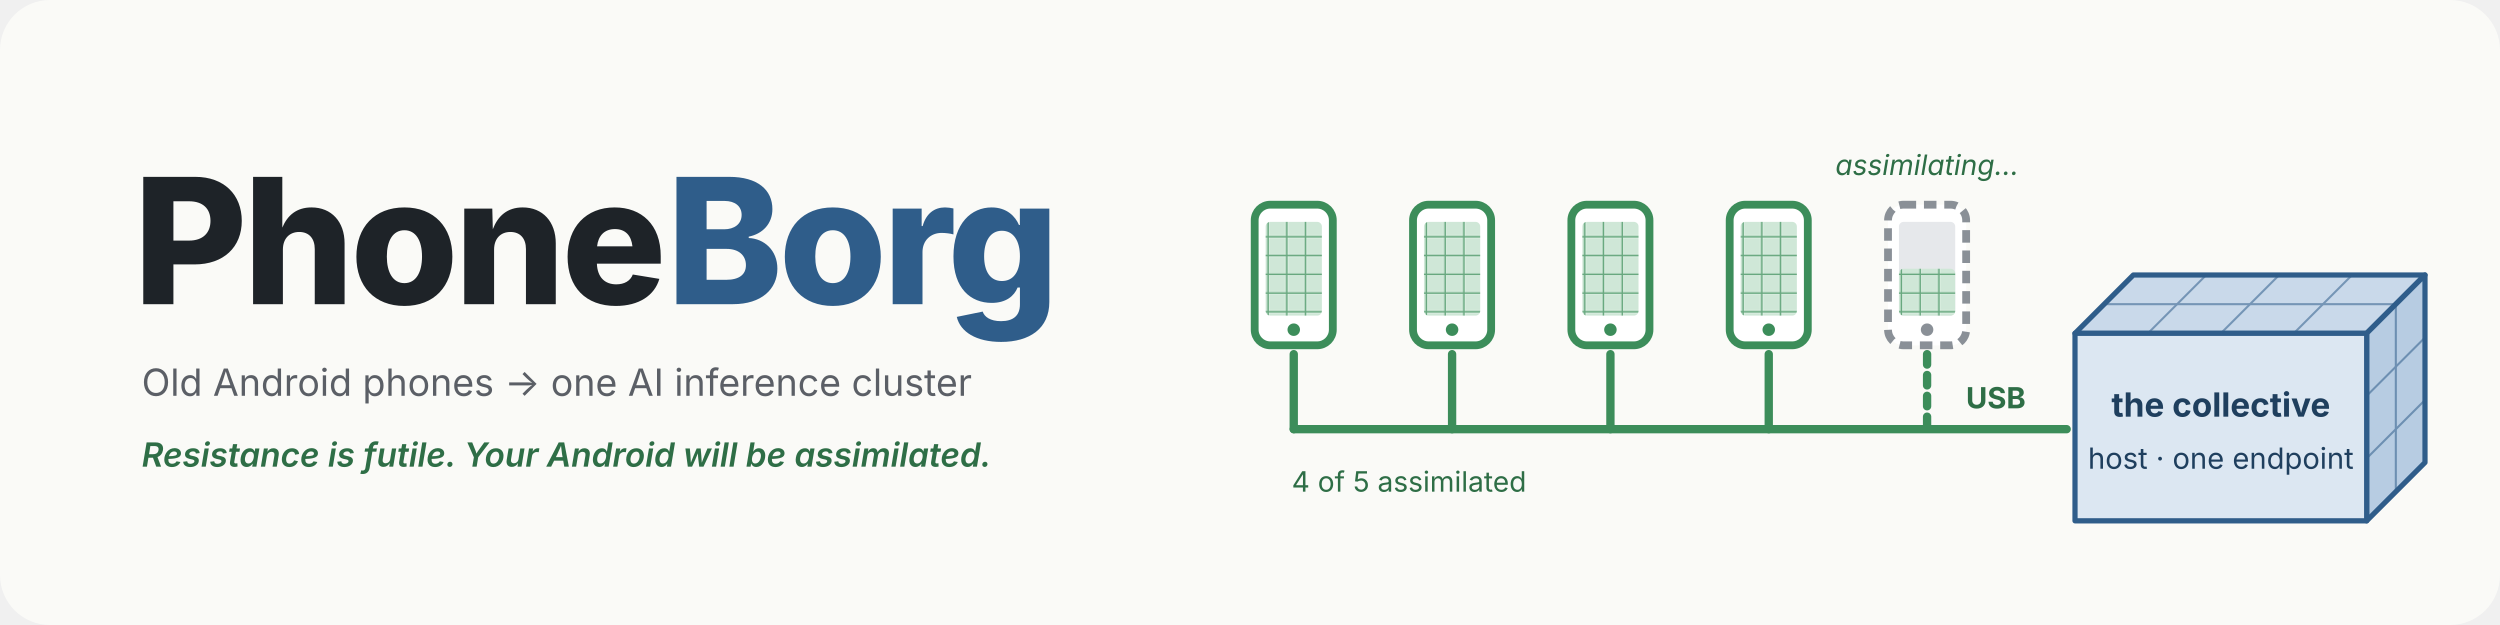
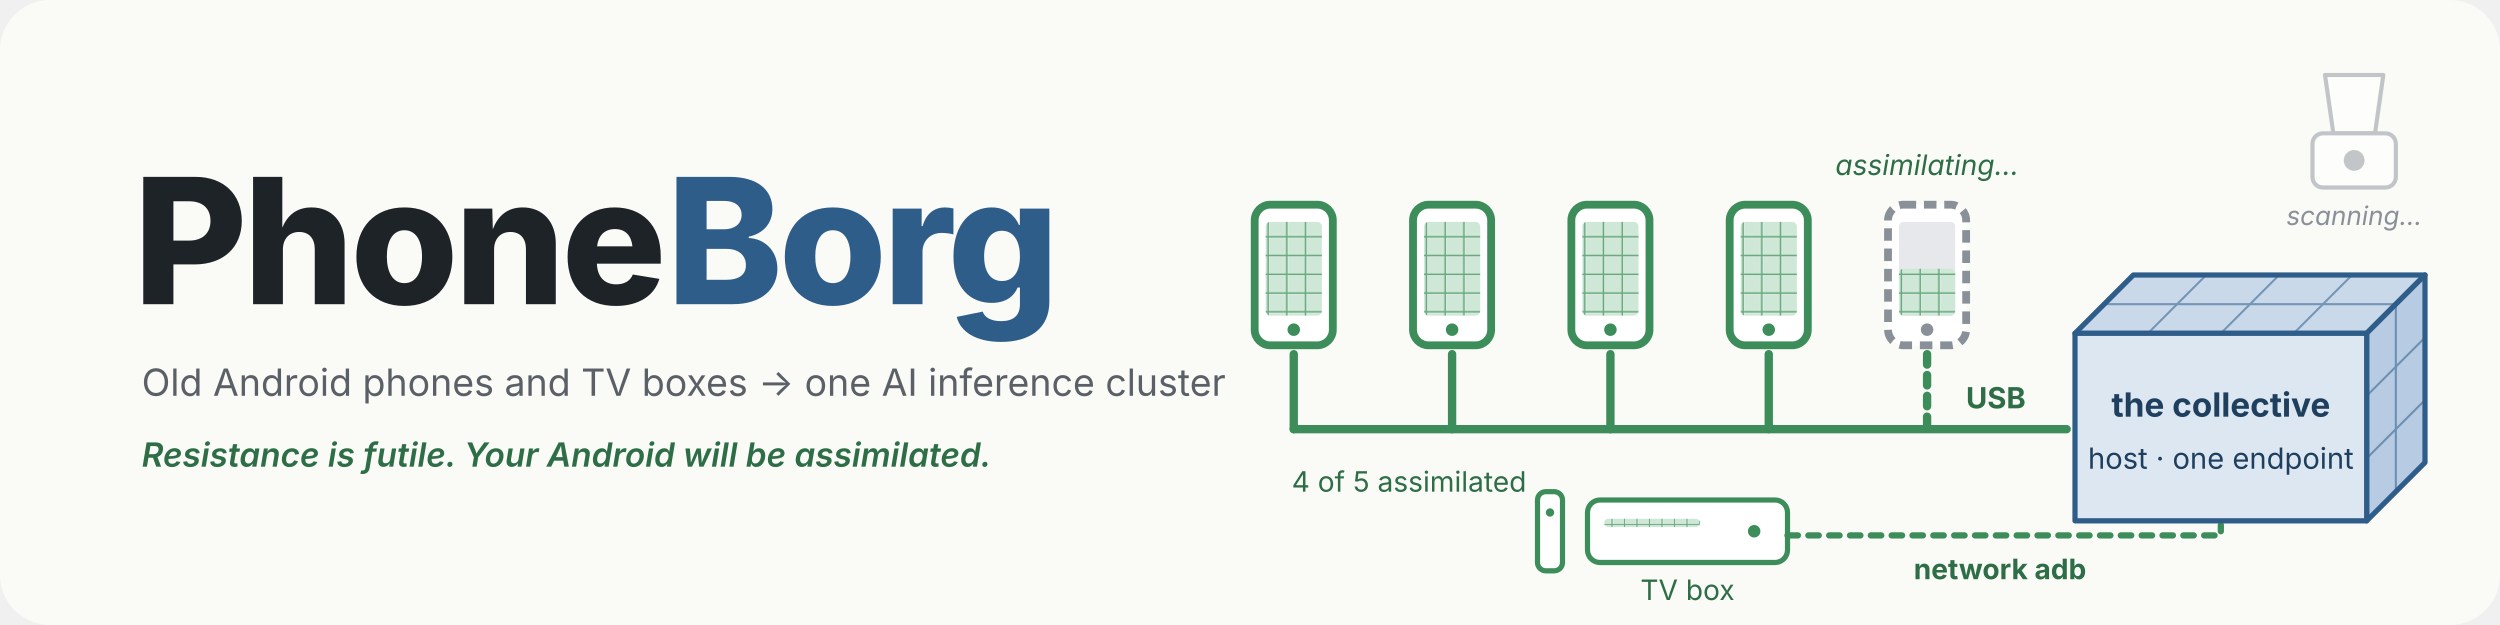
<svg xmlns="http://www.w3.org/2000/svg" width="1200" height="300" viewBox="0 0 1200 300" font-family="Inter, Helvetica, Arial, sans-serif">
  <defs>
    <pattern id="grid" width="6" height="6" patternUnits="userSpaceOnUse">
      <rect width="6" height="6" fill="#CFE7D7" />
      <path d="M6,0 V6 M0,6 H6" stroke="#3C8D5A" stroke-width="0.9" opacity="0.7" />
    </pattern>
    <symbol id="phone" viewBox="0 0 28 48">
      <rect x="1.5" y="1.5" width="25" height="45" rx="5" fill="#FFFFFF" stroke="#3C8D5A" stroke-width="2.5" />
      <rect x="5" y="7" width="18" height="30" rx="1.5" fill="url(#grid)" />
      <circle cx="14" cy="41.5" r="2" fill="#3C8D5A" />
    </symbol>
    <symbol id="phone-new" viewBox="0 0 28 48">
      <rect x="1.5" y="1.5" width="25" height="45" rx="5" fill="#FFFFFF" stroke="#8A9097" stroke-width="2.5" stroke-dasharray="4 2.5" />
      <rect x="5" y="7" width="18" height="30" rx="1.5" fill="#E6E8EB" />
      <rect x="5" y="22" width="18" height="15" rx="1.5" fill="url(#grid)" />
      <circle cx="14" cy="41.5" r="2" fill="#8A9097" />
    </symbol>
  </defs>
  <rect x="0" y="0" width="1200" height="300" rx="24" fill="#FAFAF7" />
  <text x="64" y="146" font-size="84" font-weight="800" fill="#1E2328" letter-spacing="-2">Phone<tspan fill="#2F5D8A">Borg</tspan>
  </text>
-   <text x="68" y="190" font-size="18" fill="#5B5F66">Old Android phones → one AI inference cluster</text>
+   <text x="68" y="190" font-size="18" fill="#5B5F66">Old Android phones and TV boxes → one AI inference cluster</text>
  <text x="68" y="224" font-size="16" font-style="italic" font-weight="600" fill="#2E6E46">Resistance is futile. Your Android will be assimilated.</text>
  <use href="#phone" x="600" y="96" width="42" height="72" />
  <use href="#phone" x="676" y="96" width="42" height="72" />
  <use href="#phone" x="752" y="96" width="42" height="72" />
  <use href="#phone" x="828" y="96" width="42" height="72" />
  <use href="#phone-new" x="904" y="96" width="42" height="72" />
  <text x="925" y="84" font-size="13.5" font-style="italic" fill="#2E6E46" text-anchor="middle">assimilating…</text>
  <g stroke="#3C8D5A" stroke-width="4" stroke-linecap="round">
    <line x1="621" y1="170" x2="621" y2="206" />
    <line x1="697" y1="170" x2="697" y2="206" />
    <line x1="773" y1="170" x2="773" y2="206" />
    <line x1="849" y1="170" x2="849" y2="206" />
    <line x1="621" y1="206" x2="992" y2="206" />
  </g>
  <line x1="925" y1="170" x2="925" y2="206" stroke="#3C8D5A" stroke-width="4" stroke-linecap="round" stroke-dasharray="5 5" />
  <text x="620" y="236" font-size="13.5" fill="#2E6E46">4 of 5 assimilated</text>
  <text x="958" y="196" font-size="14" font-weight="700" fill="#2E6E46" text-anchor="middle">USB</text>
+   <g stroke="#3C8D5A" stroke-width="2.5" stroke-linejoin="round">
+     <rect x="762" y="240" width="96" height="30" rx="6" fill="#FFFFFF" />
+     <rect x="738" y="236" width="12" height="38" rx="4" fill="#FFFFFF" />
+   </g>
+   <rect x="770" y="249" width="46" height="4" rx="2" fill="url(#grid)" />
+   <circle cx="842" cy="255" r="3" fill="#3C8D5A" />
+   <circle cx="744" cy="246" r="2" fill="#3C8D5A" />
+   <path d="M858,257 H1066 V252" fill="none" stroke="#3C8D5A" stroke-width="3" stroke-linecap="round" stroke-dasharray="5 5" />
+   <text x="960" y="278" font-size="13.5" font-weight="700" fill="#2E6E46" text-anchor="middle">network adb</text>
+   <text x="810" y="288" font-size="13.5" fill="#2E6E46" text-anchor="middle">TV box</text>
+   <g opacity="0.5" stroke="#8A9097" stroke-width="2" stroke-linejoin="round" fill="#FFFFFF">
+     <path d="M1116,36 H1144 L1140,64 H1120 Z" />
+     <rect x="1110" y="64" width="40" height="26" rx="5" />
+   </g>
+   <circle cx="1130" cy="77" r="5" fill="#8A9097" opacity="0.5" />
+   <text x="1130" y="108" font-size="12.5" font-style="italic" fill="#8A9097" text-anchor="middle">scanning…</text>
  <g stroke="#2F5D8A" stroke-width="2.5" stroke-linejoin="round">
    <polygon points="996,160 1024,132 1164,132 1136,160" fill="#C9D9EA" />
    <polygon points="1136,160 1164,132 1164,222 1136,250" fill="#B7CCE2" />
    <rect x="996" y="160" width="140" height="90" fill="#DCE7F2" />
  </g>
  <g stroke="#2F5D8A" stroke-width="1" opacity="0.55">
    <line x1="1031" y1="160" x2="1059" y2="132" />
    <line x1="1066" y1="160" x2="1094" y2="132" />
    <line x1="1101" y1="160" x2="1129" y2="132" />
    <line x1="1010" y1="146" x2="1150" y2="146" />
    <line x1="1150" y1="146" x2="1150" y2="236" />
    <line x1="1136" y1="190" x2="1164" y2="162" />
    <line x1="1136" y1="220" x2="1164" y2="192" />
  </g>
  <text x="1066" y="200" font-size="16" font-weight="700" fill="#1F3F5E" text-anchor="middle">the collective</text>
  <text x="1066" y="225" font-size="14" fill="#1F3F5E" text-anchor="middle">host · one endpoint</text>
</svg>
